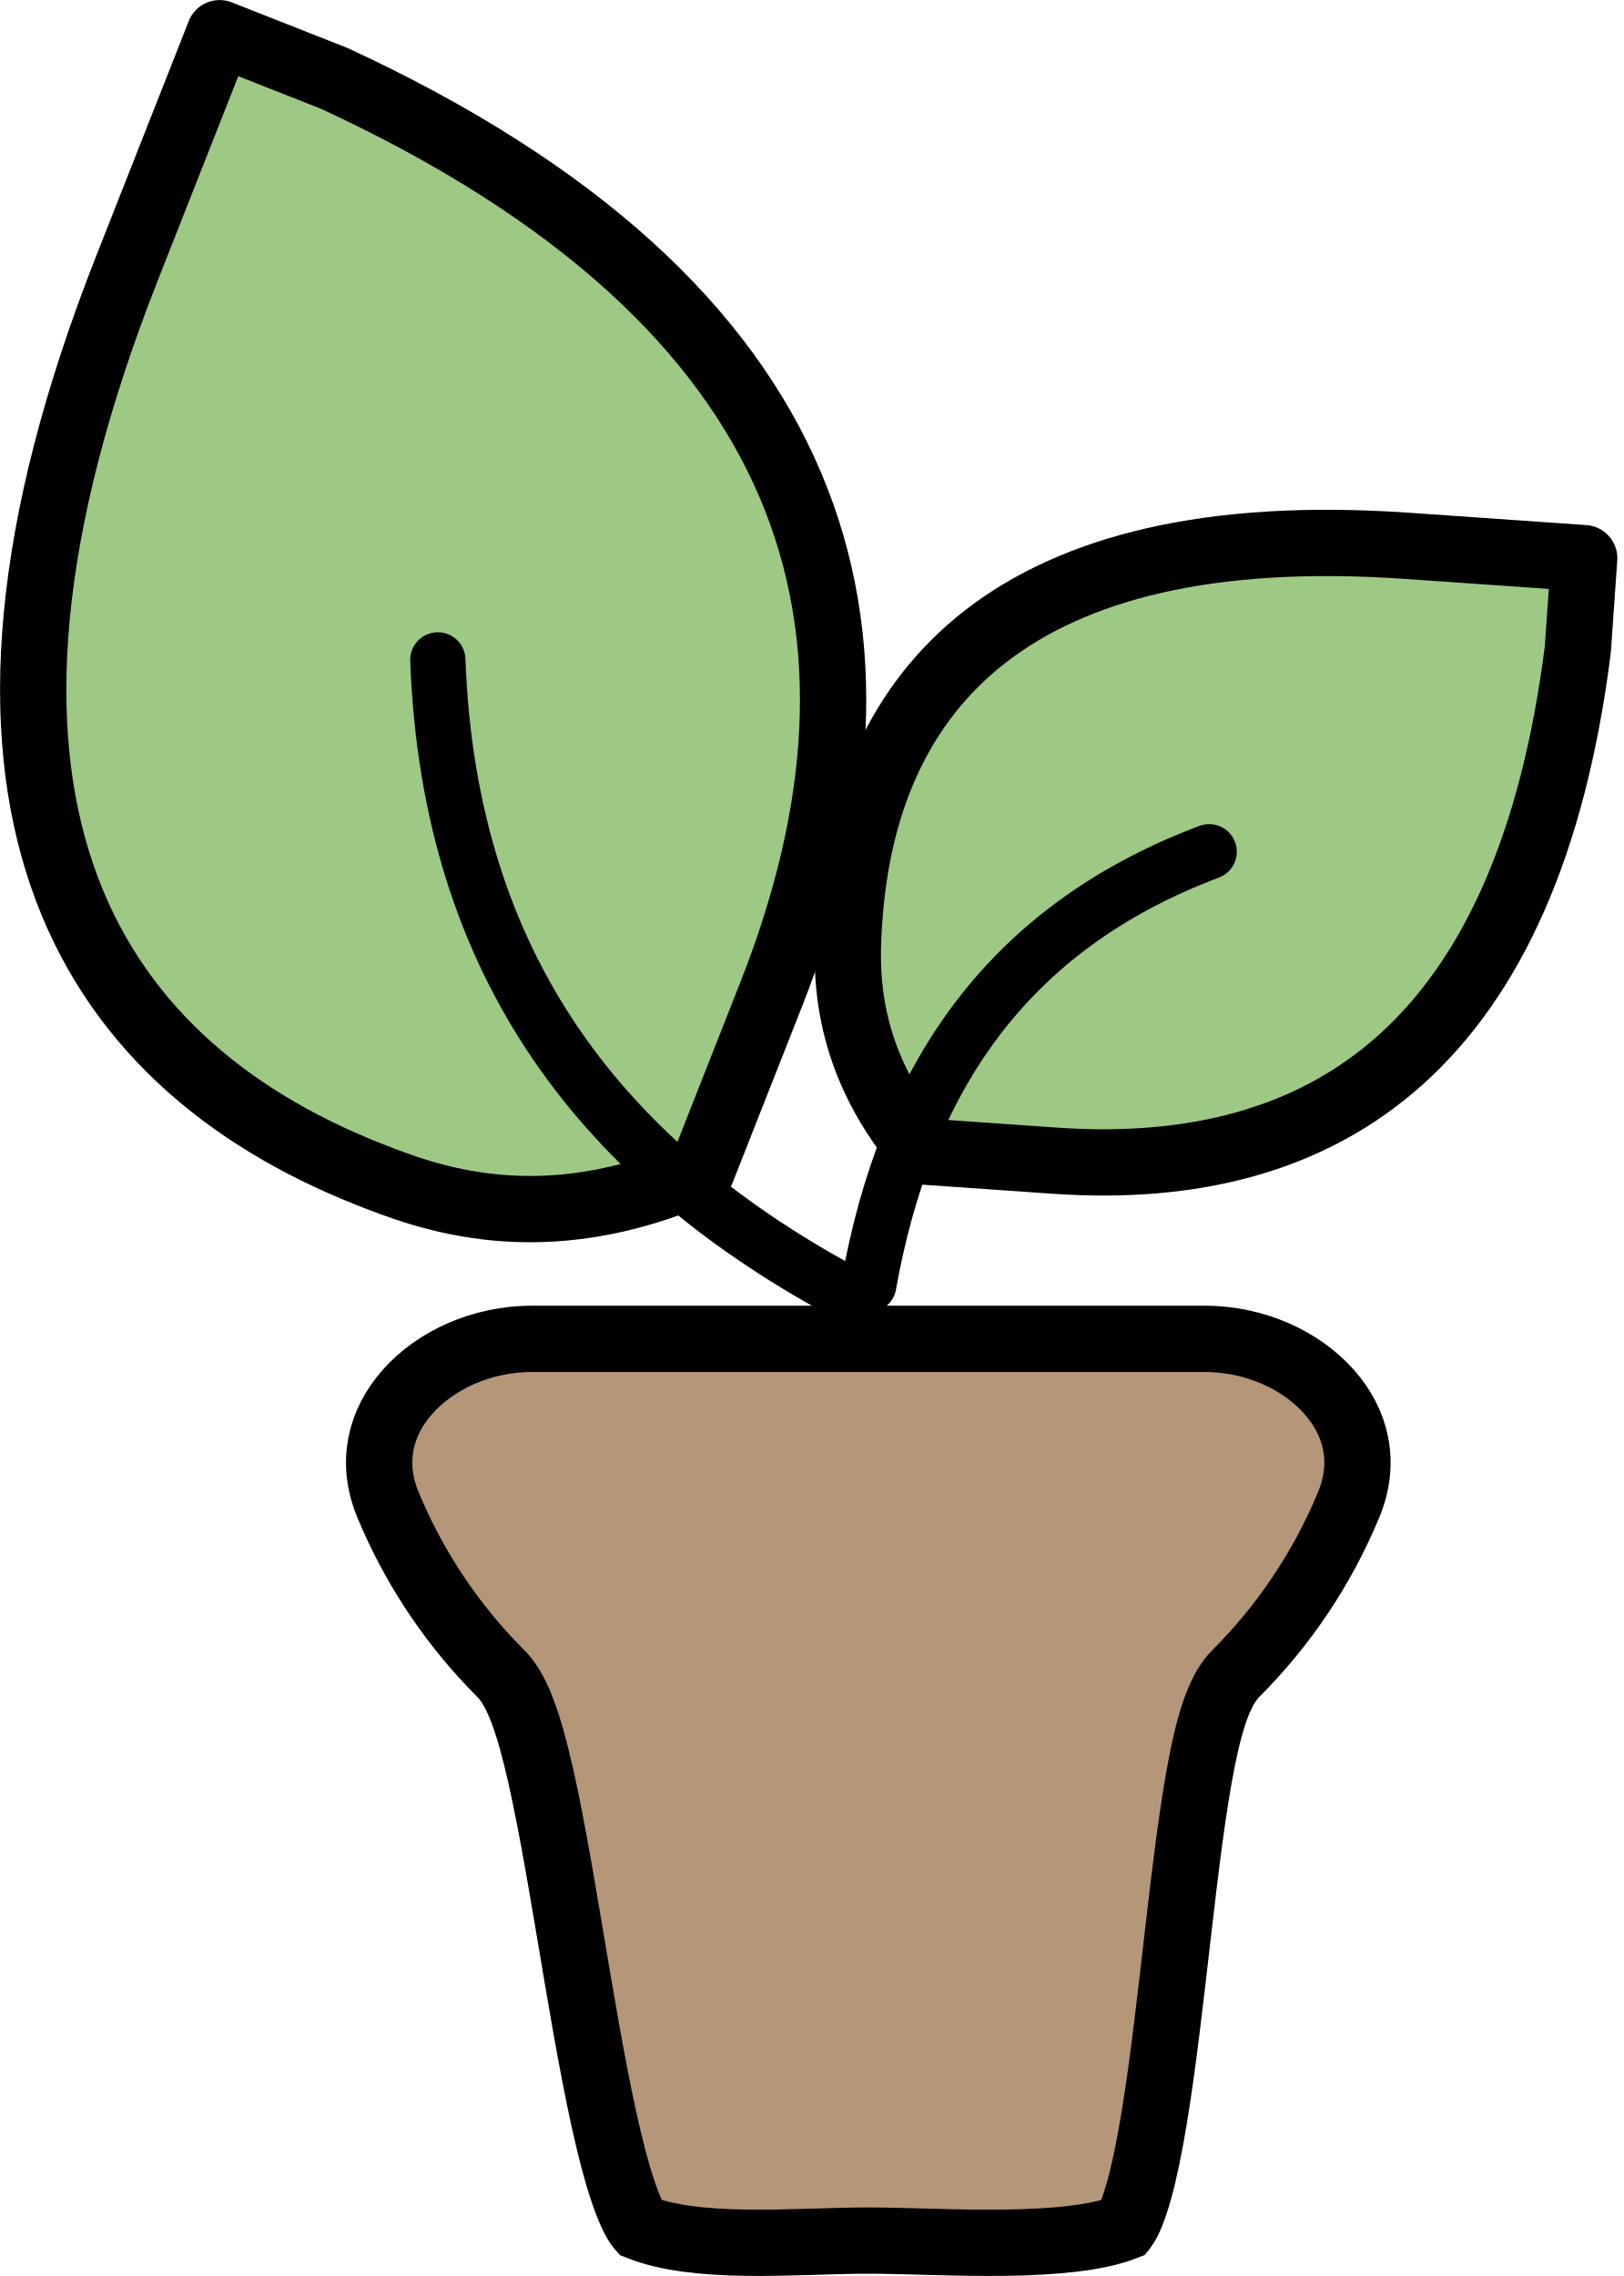
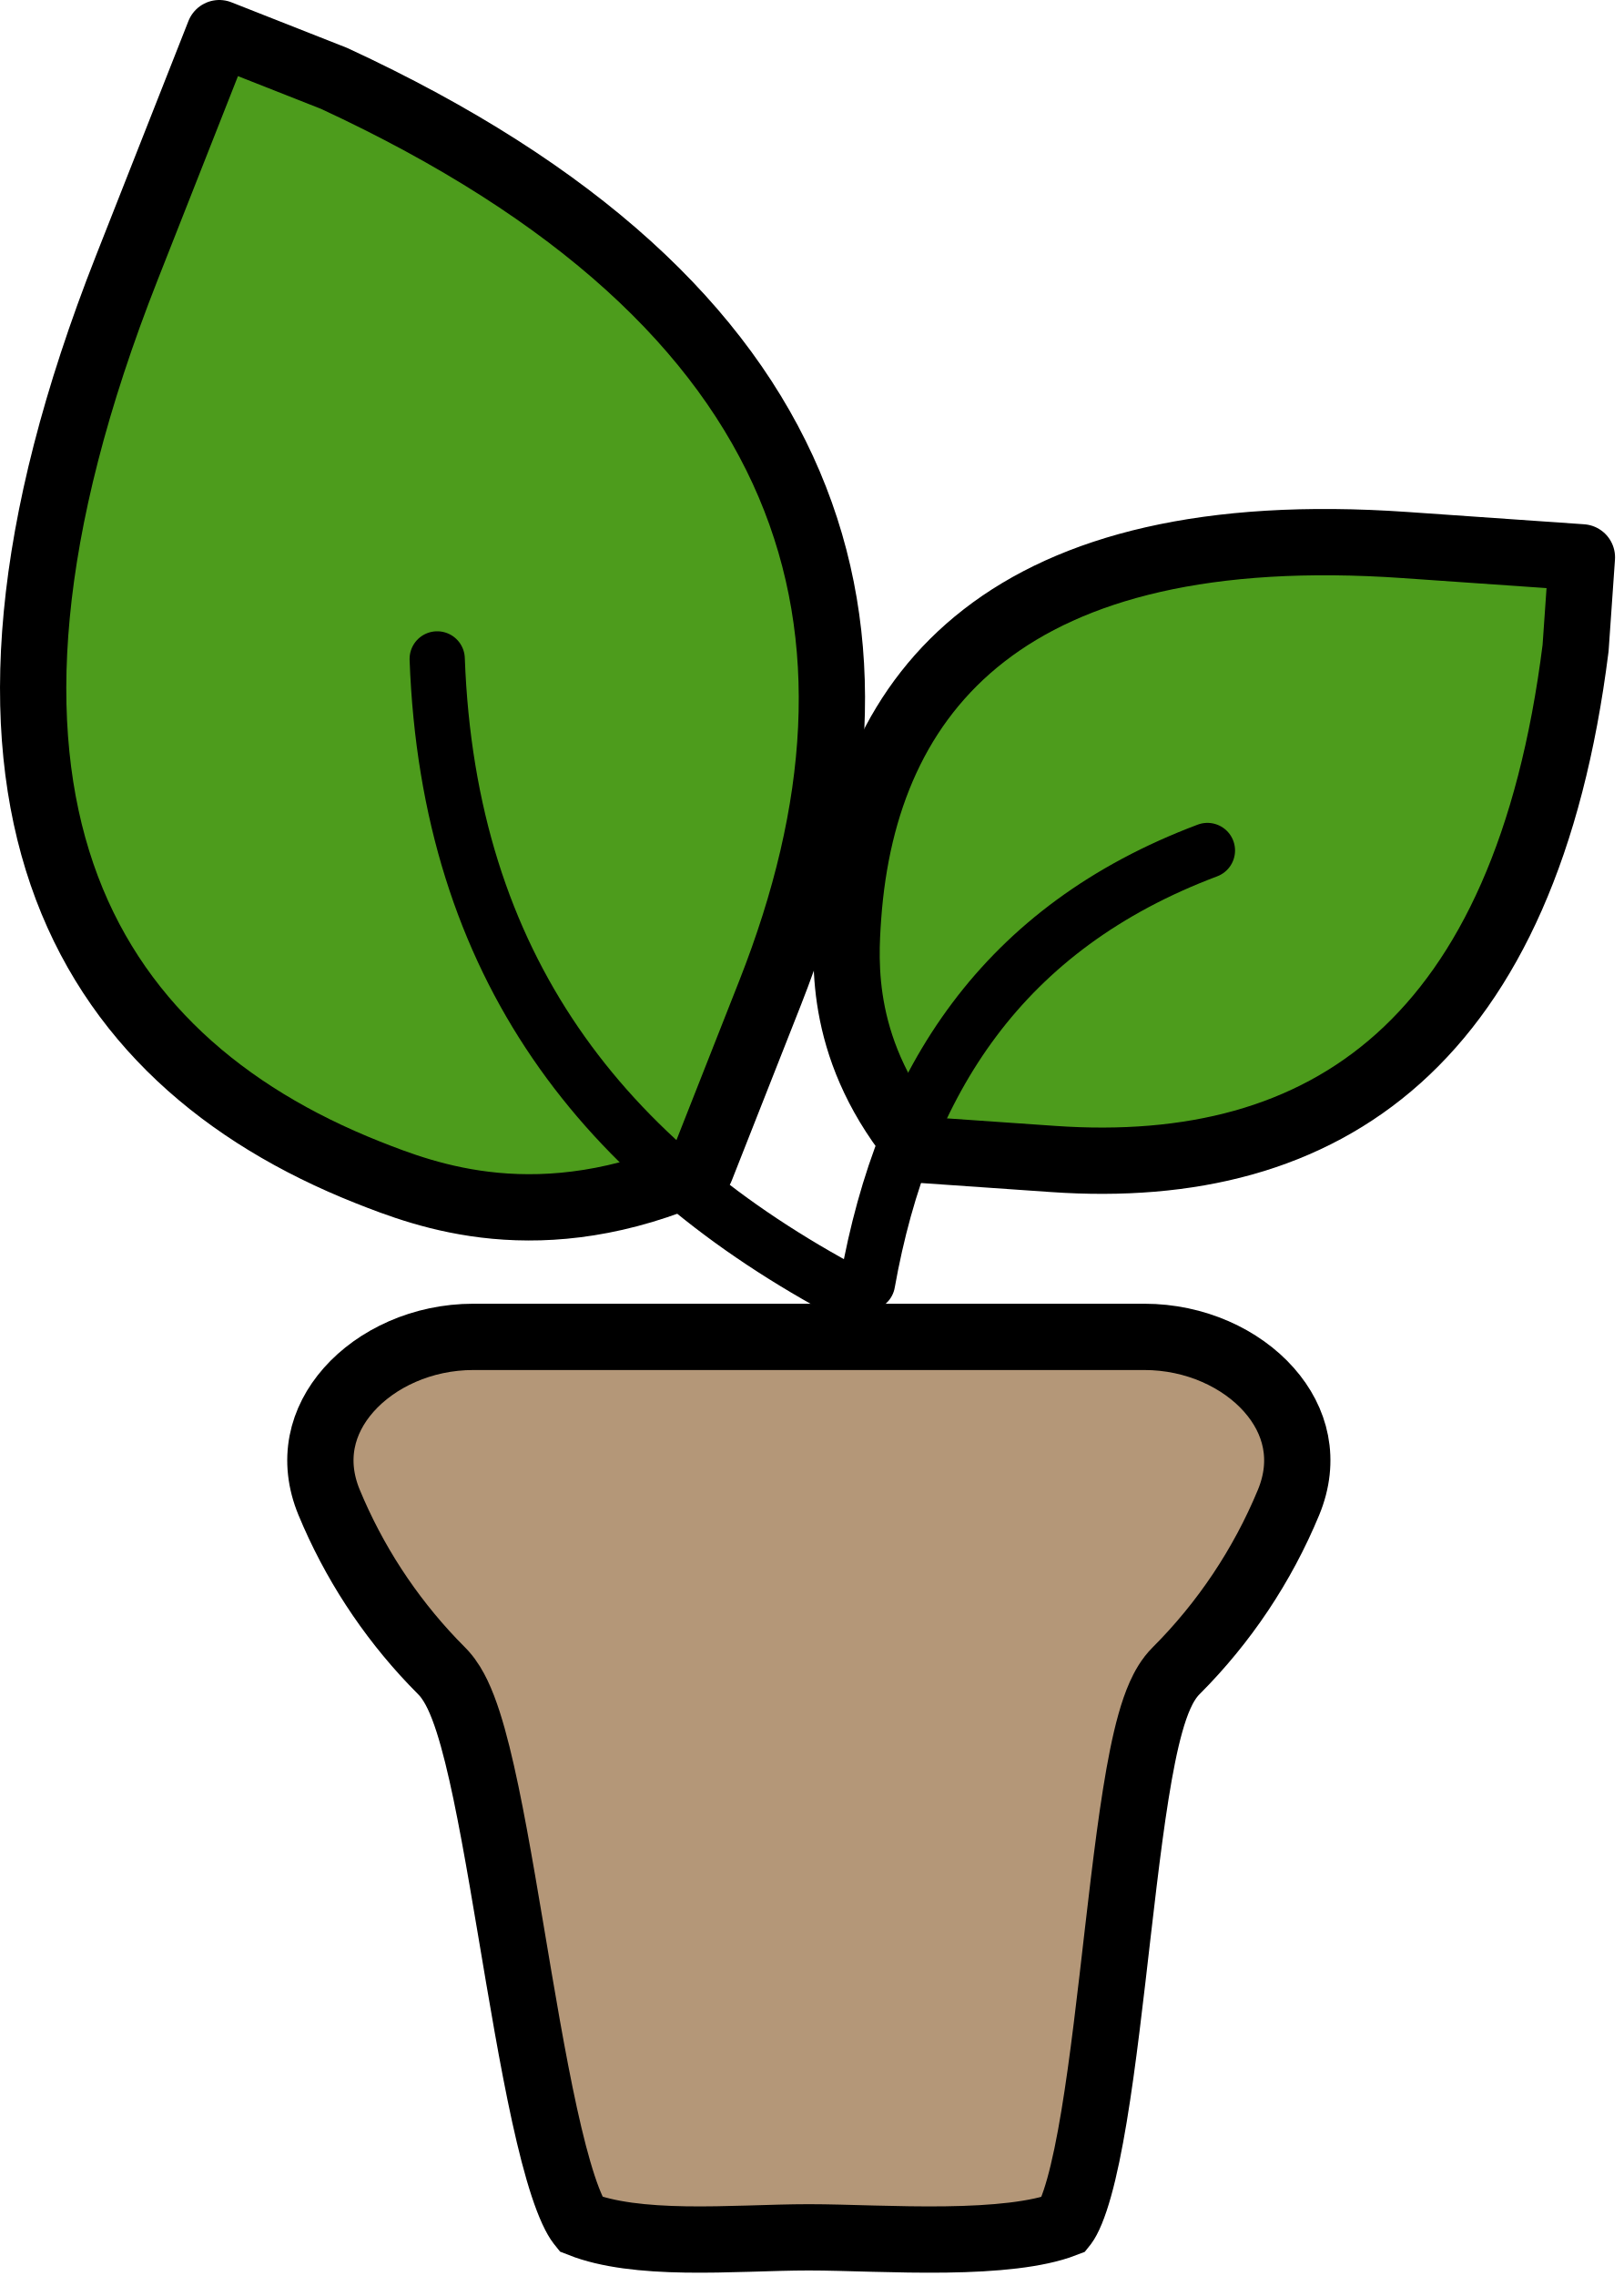
<svg xmlns="http://www.w3.org/2000/svg" width="147" height="206" viewBox="0 0 147 206" fill="none">
-   <path d="M95.47 105.052C120.296 106.78 138.334 94.445 142.825 58.746L143.398 50.519L127.372 49.403C91.438 46.901 78.371 62.526 76.883 83.09C76.597 87.204 76.024 95.431 83.436 104.214L95.47 105.052Z" fill="#4D9C1C" fill-opacity="0.54" stroke="black" stroke-width="6" stroke-linecap="round" stroke-linejoin="round" />
-   <path d="M78.64 116.281C81.925 97.909 90.913 84.067 109.453 77.09" stroke="black" stroke-width="5" stroke-linecap="round" stroke-linejoin="round" />
-   <path d="M69.819 89.97C82.792 57.049 74.607 27.632 30.291 7.109L19.877 3.005L11.502 24.257C-7.276 71.907 7.32 95.924 33.324 106.257C38.531 108.309 48.944 112.413 63.53 105.927L69.819 89.97Z" fill="#4D9C1C" fill-opacity="0.54" stroke="black" stroke-width="6" stroke-linecap="round" stroke-linejoin="round" />
-   <path d="M77.093 117.303C54.706 105.423 40.656 87.652 39.632 59.724" stroke="black" stroke-width="5" stroke-linecap="round" stroke-linejoin="round" />
-   <path d="M48.188 121.176H109.007C113.629 121.176 117.792 123.128 120.312 125.98C122.765 128.755 123.672 132.345 122.082 136.184C119.717 141.894 116.251 147.083 111.88 151.454C111.218 152.116 110.765 152.935 110.441 153.656C110.102 154.413 109.812 155.273 109.558 156.177C109.051 157.983 108.619 160.208 108.231 162.637C107.456 167.494 106.801 173.547 106.119 179.388C105.428 185.297 104.709 190.992 103.8 195.35C103.343 197.539 102.865 199.253 102.376 200.439C102.132 201.031 101.924 201.392 101.782 201.587C101.777 201.592 101.773 201.597 101.769 201.602C99.306 202.554 95.441 202.927 91.013 202.986C88.8 203.016 86.557 202.97 84.429 202.914C82.329 202.859 80.293 202.794 78.598 202.794C76.897 202.794 75.017 202.859 73.147 202.914C71.252 202.97 69.331 203.016 67.441 202.986C63.681 202.928 60.367 202.566 57.899 201.592C57.883 201.574 57.864 201.552 57.843 201.525C57.676 201.309 57.444 200.93 57.167 200.329C56.614 199.126 56.046 197.397 55.474 195.206C54.337 190.841 53.31 185.139 52.306 179.233C51.313 173.391 50.341 167.345 49.329 162.496C48.822 160.071 48.289 157.858 47.711 156.067C47.422 155.171 47.105 154.325 46.749 153.585C46.452 152.968 46.065 152.287 45.546 151.699L45.315 151.454L44.506 150.625C40.516 146.432 37.331 141.537 35.113 136.184C33.523 132.345 34.431 128.755 36.883 125.98C39.403 123.128 43.567 121.176 48.188 121.176Z" fill="#764006" fill-opacity="0.54" stroke="black" stroke-width="6" />
+   <path d="M95.332 104.899C120.122 106.625 138.134 94.308 142.619 58.66L143.191 50.445L127.188 49.331C91.306 46.833 78.257 62.435 76.772 82.969C76.486 87.077 75.914 95.292 83.316 104.063L95.332 104.899Z" fill="#4D9C1C" fill-opacity="1" stroke="black" stroke-width="6" stroke-linecap="round" stroke-linejoin="round" />
+   <path d="M78.527 116.112C81.807 97.766 90.782 83.945 109.294 76.978" stroke="black" stroke-width="5" stroke-linecap="round" stroke-linejoin="round" />
+   <path d="M69.718 89.839C82.673 56.966 74.499 27.591 30.247 7.098L19.849 3L11.486 24.221C-7.265 71.802 7.31 95.784 33.276 106.103C38.475 108.152 48.873 112.249 63.438 105.773L69.718 89.839Z" fill="#4D9C1C" fill-opacity="1" stroke="black" stroke-width="6" stroke-linecap="round" stroke-linejoin="round" />
+   <path d="M76.981 117.133C54.627 105.27 40.597 87.525 39.575 59.637" stroke="black" stroke-width="5" stroke-linecap="round" stroke-linejoin="round" />
+   <path d="M42.849 121H103.579C108.194 121 112.352 122.949 114.868 125.797C117.317 128.568 118.224 132.153 116.636 135.986C114.274 141.688 110.813 146.87 106.448 151.234C105.787 151.895 105.335 152.713 105.012 153.433C104.673 154.189 104.383 155.048 104.13 155.95C103.623 157.753 103.192 159.976 102.805 162.401C102.031 167.251 101.377 173.295 100.695 179.128C100.006 185.029 99.288 190.716 98.38 195.067C97.924 197.253 97.447 198.964 96.958 200.148C96.714 200.739 96.507 201.1 96.364 201.295C96.36 201.3 96.356 201.305 96.352 201.31C93.892 202.26 90.033 202.633 85.611 202.692C83.401 202.722 81.162 202.675 79.037 202.62C76.94 202.565 74.907 202.5 73.214 202.5C71.516 202.5 69.639 202.565 67.772 202.62C65.879 202.675 63.961 202.721 62.074 202.692C58.319 202.634 55.01 202.272 52.545 201.3C52.53 201.281 52.511 201.26 52.49 201.233C52.323 201.018 52.091 200.639 51.815 200.039C51.262 198.837 50.695 197.111 50.124 194.923C48.988 190.564 47.963 184.871 46.96 178.973C45.969 173.14 44.999 167.102 43.988 162.261C43.482 159.839 42.949 157.629 42.373 155.841C42.084 154.946 41.767 154.101 41.412 153.362C41.115 152.746 40.728 152.066 40.21 151.479L39.98 151.234L39.172 150.406C35.187 146.22 32.007 141.332 29.792 135.986C28.205 132.153 29.111 128.568 31.56 125.797C34.077 122.949 38.234 121 42.849 121Z" fill="#764006" fill-opacity="0.54" stroke="black" stroke-width="6" />
</svg>
